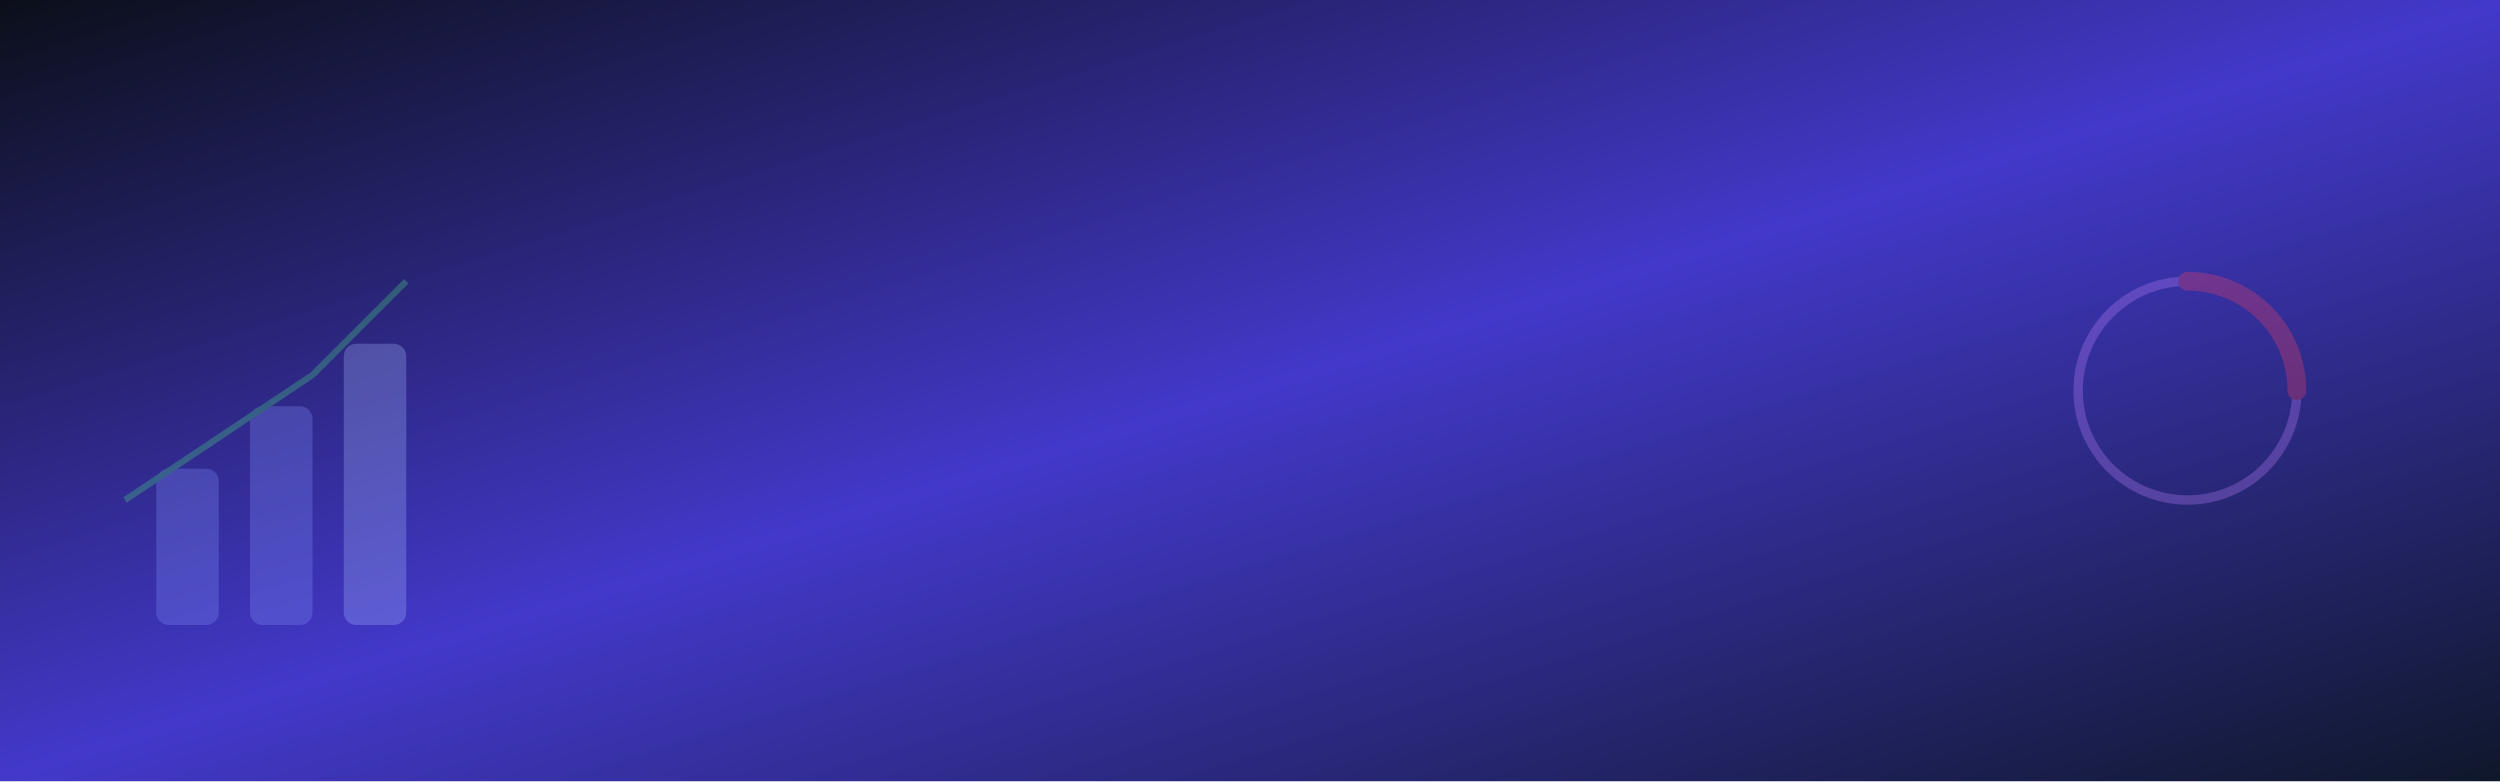
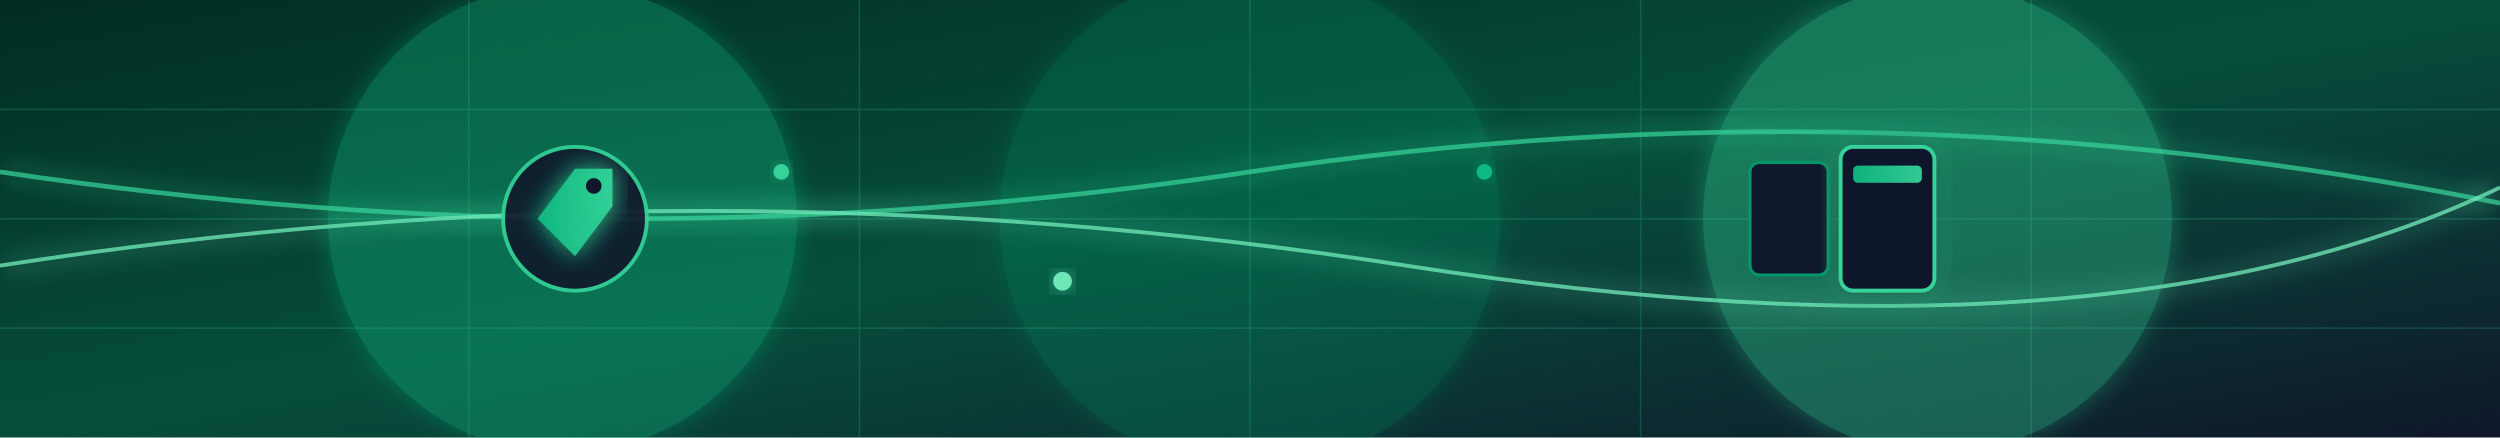
- <svg xmlns="http://www.w3.org/2000/svg" viewBox="0 0 1600 500" width="100%" height="100%">
+ <svg xmlns="http://www.w3.org/2000/svg" viewBox="0 0 1600 280" width="1600" height="280">
  <defs>
-     <linearGradient id="pricingGrad" x1="0%" y1="0%" x2="100%" y2="100%">
-       <stop offset="0%" stop-color="#0b0f19" />
-       <stop offset="50%" stop-color="#4338ca" />
+     <linearGradient id="priceGrad" x1="0%" y1="0%" x2="100%" y2="100%">
+       <stop offset="0%" stop-color="#022c22" />
+       <stop offset="50%" stop-color="#064e3b" />
      <stop offset="100%" stop-color="#0f172a" />
    </linearGradient>
+     <linearGradient id="greenGlowPrice" x1="0%" y1="0%" x2="100%" y2="0%">
+       <stop offset="0%" stop-color="#10b981" stop-opacity="0.95" />
+       <stop offset="100%" stop-color="#34d399" stop-opacity="0.95" />
+     </linearGradient>
+     <filter id="glowPrice" x="-20%" y="-20%" width="140%" height="140%">
+       <feGaussianBlur stdDeviation="8" result="blur" />
+       <feComposite in="SourceGraphic" in2="blur" operator="over" />
+     </filter>
  </defs>
-   <rect width="1600" height="500" fill="url(#pricingGrad)" />
-   <g opacity="0.3" transform="translate(100, 200)">
-     <rect x="0" y="100" width="40" height="100" fill="#818cf8" rx="8" />
-     <rect x="60" y="60" width="40" height="140" fill="#818cf8" rx="8" />
-     <rect x="120" y="20" width="40" height="180" fill="#a5b4fc" rx="8" />
-     <path d="M-20,120 L40,80 L100,40 L160,-20" fill="none" stroke="#4ade80" stroke-width="4" />
+   <rect width="1600" height="280" fill="url(#priceGrad)" />
+   <circle cx="360" cy="140" r="150" fill="#10b981" opacity="0.35" filter="url(#glowPrice)" />
+   <circle cx="800" cy="140" r="160" fill="#059669" opacity="0.25" filter="url(#glowPrice)" />
+   <circle cx="1240" cy="140" r="150" fill="#34d399" opacity="0.35" filter="url(#glowPrice)" />
+   <g stroke="#34d399" stroke-width="1" opacity="0.2">
+     <line x1="0" y1="70" x2="1600" y2="70" />
+     <line x1="0" y1="140" x2="1600" y2="140" />
+     <line x1="0" y1="210" x2="1600" y2="210" />
+     <line x1="300" y1="0" x2="300" y2="280" />
+     <line x1="550" y1="0" x2="550" y2="280" />
+     <line x1="800" y1="0" x2="800" y2="280" />
+     <line x1="1050" y1="0" x2="1050" y2="280" />
+     <line x1="1300" y1="0" x2="1300" y2="280" />
  </g>
-   <g opacity="0.3" transform="translate(1300, 150)">
-     <circle cx="100" cy="100" r="70" fill="none" stroke="#c084fc" stroke-width="6" />
-     <path d="M100,30 A70,70 0 0,1 170,100" fill="none" stroke="#f43f5e" stroke-width="12" stroke-linecap="round" />
+   <path d="M 0 110 Q 400 170 800 110 T 1600 130" fill="none" stroke="#34d399" stroke-width="3" opacity="0.75" filter="url(#glowPrice)" />
+   <path d="M 0 170 Q 450 100 900 170 T 1600 120" fill="none" stroke="#6ee7b7" stroke-width="2.5" opacity="0.8" filter="url(#glowPrice)" />
+   <g transform="translate(320, 92)">
+     <circle cx="48" cy="48" r="46" fill="#0f172a" stroke="#34d399" stroke-width="2.5" opacity="0.9" />
+     <path d="M24,48 L48,16 L72,16 L72,40 L48,72 Z" fill="url(#greenGlowPrice)" filter="url(#glowPrice)" />
+     <circle cx="60" cy="27" r="5" fill="#0f172a" />
  </g>
+   <g transform="translate(1120, 94)">
+     <rect x="0" y="10" width="50" height="72" fill="#0f172a" stroke="#059669" stroke-width="2" rx="6" />
+     <rect x="58" y="0" width="60" height="92" fill="#0f172a" stroke="#34d399" stroke-width="2.5" rx="8" filter="url(#glowPrice)" />
+     <rect x="66" y="12" width="44" height="11" fill="url(#greenGlowPrice)" rx="3" />
+   </g>
+   <circle cx="500" cy="110" r="5" fill="#34d399" filter="url(#glowPrice)" />
+   <circle cx="680" cy="180" r="6" fill="#6ee7b7" filter="url(#glowPrice)" />
+   <circle cx="950" cy="110" r="5" fill="#10b981" filter="url(#glowPrice)" />
</svg>
